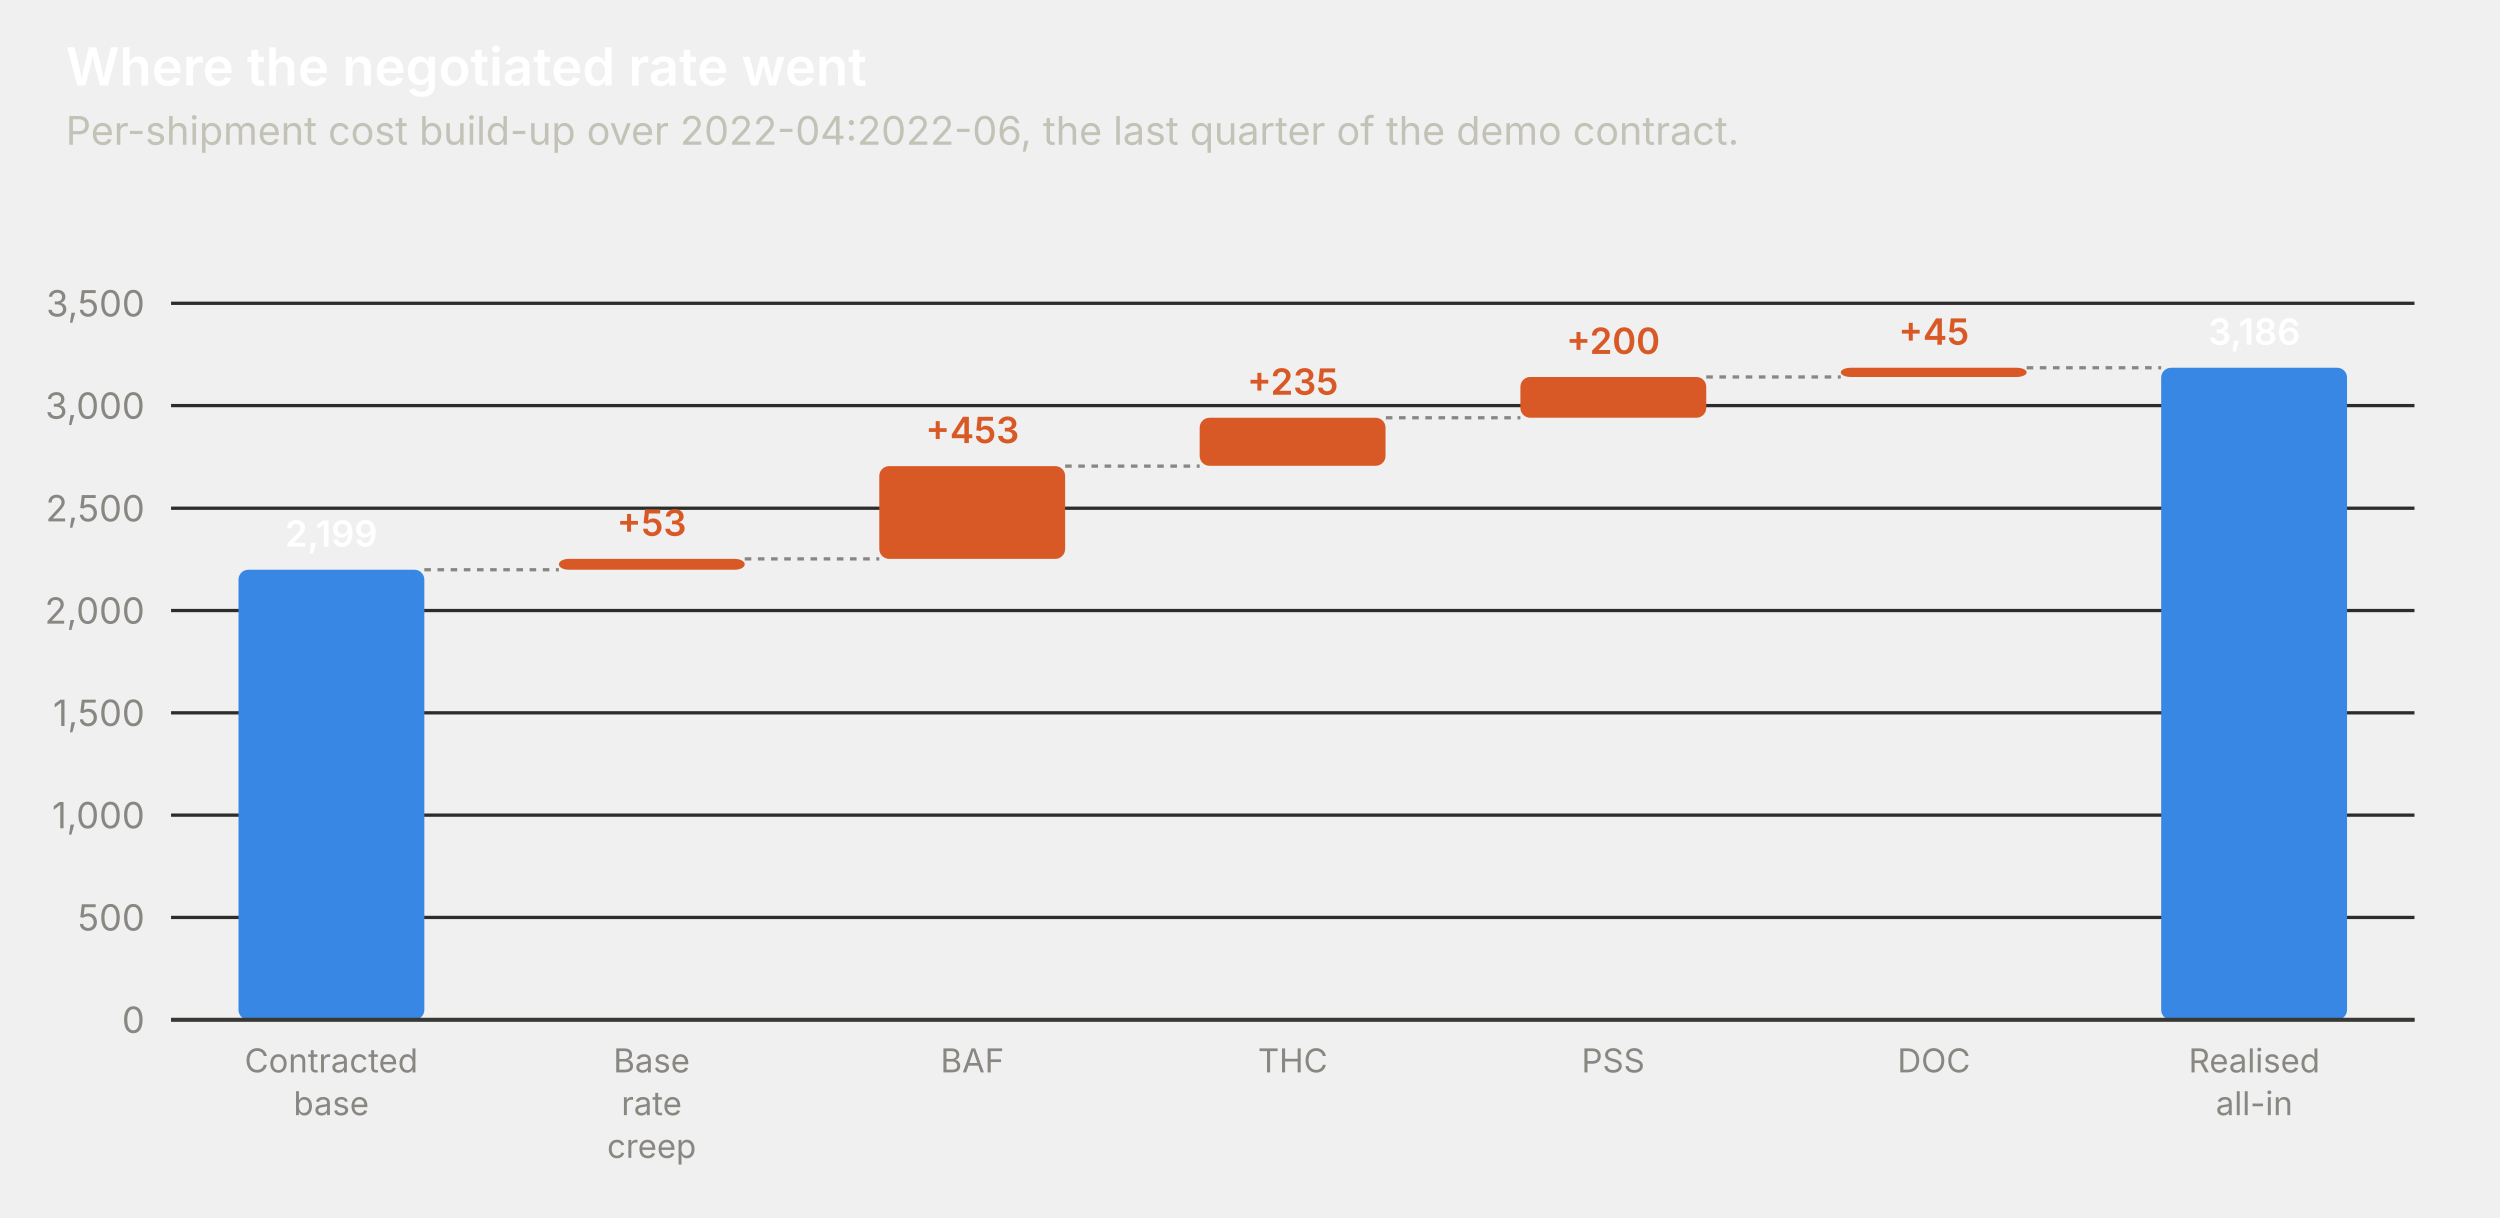
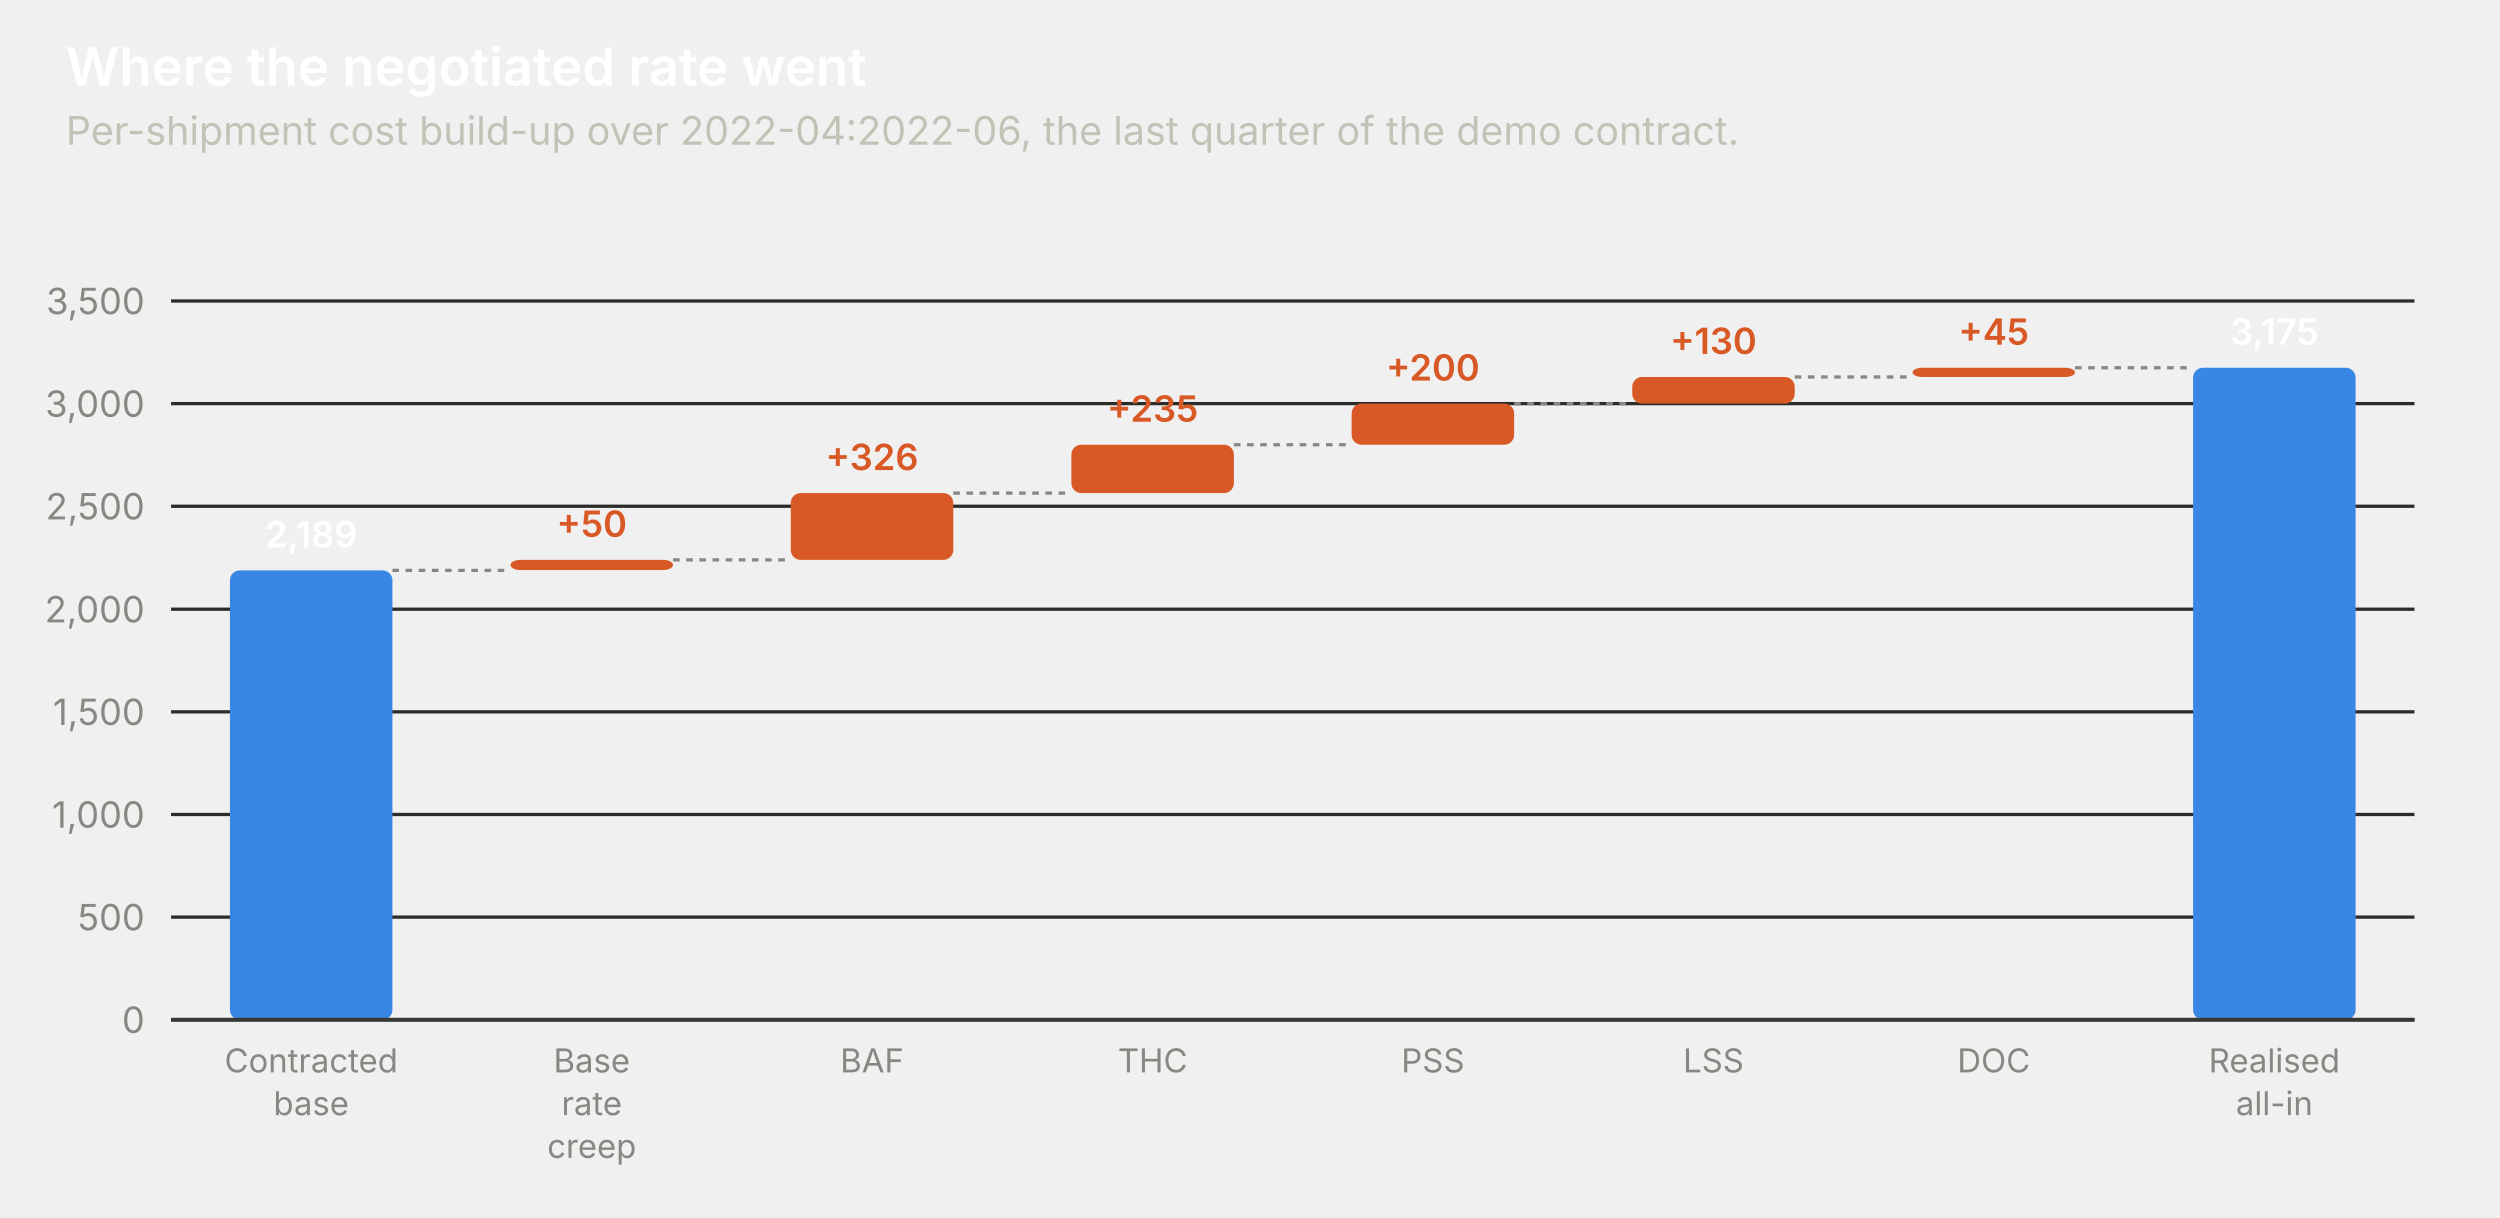
<svg xmlns="http://www.w3.org/2000/svg" width="760" height="370" viewBox="0 0 760 370" role="img">
  <text x="20.0" y="26.0" font-family="system-ui, -apple-system, Segoe UI, sans-serif" font-size="16" fill="#ffffff" text-anchor="start" font-weight="600" style="">Where the negotiated rate went</text>
  <text x="20.0" y="44.0" font-family="system-ui, -apple-system, Segoe UI, sans-serif" font-size="12" fill="#c3c2b7" text-anchor="start" font-weight="normal" style="">Per-shipment cost build-up over 2022-04:2022-06, the last quarter of the demo contract.</text>
  <line x1="52.0" y1="310.0" x2="734.0" y2="310.0" stroke="#2c2c2a" stroke-width="1.0" />
  <text x="44.0" y="314.0" font-family="system-ui, -apple-system, Segoe UI, sans-serif" font-size="11" fill="#898781" text-anchor="end" font-weight="normal" style="font-variant-numeric: tabular-nums;">0</text>
-   <line x1="52.0" y1="278.9" x2="734.0" y2="278.9" stroke="#2c2c2a" stroke-width="1.0" />
-   <text x="44.0" y="282.9" font-family="system-ui, -apple-system, Segoe UI, sans-serif" font-size="11" fill="#898781" text-anchor="end" font-weight="normal" style="font-variant-numeric: tabular-nums;">500</text>
-   <line x1="52.0" y1="247.8" x2="734.0" y2="247.8" stroke="#2c2c2a" stroke-width="1.0" />
-   <text x="44.0" y="251.8" font-family="system-ui, -apple-system, Segoe UI, sans-serif" font-size="11" fill="#898781" text-anchor="end" font-weight="normal" style="font-variant-numeric: tabular-nums;">1,000</text>
-   <line x1="52.0" y1="216.7" x2="734.0" y2="216.7" stroke="#2c2c2a" stroke-width="1.0" />
-   <text x="44.0" y="220.7" font-family="system-ui, -apple-system, Segoe UI, sans-serif" font-size="11" fill="#898781" text-anchor="end" font-weight="normal" style="font-variant-numeric: tabular-nums;">1,500</text>
-   <line x1="52.0" y1="185.6" x2="734.0" y2="185.6" stroke="#2c2c2a" stroke-width="1.0" />
-   <text x="44.0" y="189.6" font-family="system-ui, -apple-system, Segoe UI, sans-serif" font-size="11" fill="#898781" text-anchor="end" font-weight="normal" style="font-variant-numeric: tabular-nums;">2,000</text>
-   <line x1="52.0" y1="154.5" x2="734.0" y2="154.5" stroke="#2c2c2a" stroke-width="1.0" />
-   <text x="44.0" y="158.5" font-family="system-ui, -apple-system, Segoe UI, sans-serif" font-size="11" fill="#898781" text-anchor="end" font-weight="normal" style="font-variant-numeric: tabular-nums;">2,500</text>
-   <line x1="52.0" y1="123.3" x2="734.0" y2="123.3" stroke="#2c2c2a" stroke-width="1.0" />
-   <text x="44.0" y="127.3" font-family="system-ui, -apple-system, Segoe UI, sans-serif" font-size="11" fill="#898781" text-anchor="end" font-weight="normal" style="font-variant-numeric: tabular-nums;">3,000</text>
-   <line x1="52.0" y1="92.2" x2="734.0" y2="92.2" stroke="#2c2c2a" stroke-width="1.0" />
-   <text x="44.0" y="96.2" font-family="system-ui, -apple-system, Segoe UI, sans-serif" font-size="11" fill="#898781" text-anchor="end" font-weight="normal" style="font-variant-numeric: tabular-nums;">3,500</text>
-   <rect x="72.5" y="173.2" width="56.5" height="136.8" rx="3" fill="#3987e5" />
-   <text x="100.7" y="166.2" font-family="system-ui, -apple-system, Segoe UI, sans-serif" font-size="11" fill="#ffffff" text-anchor="middle" font-weight="600" style="font-variant-numeric: tabular-nums;">2,199</text>
-   <text x="100.7" y="326.0" font-family="system-ui, -apple-system, Segoe UI, sans-serif" font-size="10" fill="#898781" text-anchor="middle" font-weight="normal" style="">Contracted</text>
-   <text x="100.7" y="339.0" font-family="system-ui, -apple-system, Segoe UI, sans-serif" font-size="10" fill="#898781" text-anchor="middle" font-weight="normal" style="">base</text>
-   <rect x="169.9" y="169.9" width="56.5" height="3.3" rx="3" fill="#d95926" />
-   <line x1="129.0" y1="173.2" x2="169.9" y2="173.2" stroke="#898781" stroke-width="1.0" stroke-dasharray="2 2" />
-   <text x="198.1" y="162.9" font-family="system-ui, -apple-system, Segoe UI, sans-serif" font-size="11" fill="#d95926" text-anchor="middle" font-weight="600" style="font-variant-numeric: tabular-nums;">+53</text>
-   <text x="198.1" y="326.0" font-family="system-ui, -apple-system, Segoe UI, sans-serif" font-size="10" fill="#898781" text-anchor="middle" font-weight="normal" style="">Base</text>
-   <text x="198.1" y="339.0" font-family="system-ui, -apple-system, Segoe UI, sans-serif" font-size="10" fill="#898781" text-anchor="middle" font-weight="normal" style="">rate</text>
-   <text x="198.1" y="352.0" font-family="system-ui, -apple-system, Segoe UI, sans-serif" font-size="10" fill="#898781" text-anchor="middle" font-weight="normal" style="">creep</text>
-   <rect x="267.3" y="141.7" width="56.5" height="28.2" rx="3" fill="#d95926" />
-   <line x1="226.4" y1="169.9" x2="267.3" y2="169.9" stroke="#898781" stroke-width="1.0" stroke-dasharray="2 2" />
-   <text x="295.6" y="134.7" font-family="system-ui, -apple-system, Segoe UI, sans-serif" font-size="11" fill="#d95926" text-anchor="middle" font-weight="600" style="font-variant-numeric: tabular-nums;">+453</text>
-   <text x="295.6" y="326.0" font-family="system-ui, -apple-system, Segoe UI, sans-serif" font-size="10" fill="#898781" text-anchor="middle" font-weight="normal" style="">BAF</text>
-   <rect x="364.7" y="127.0" width="56.5" height="14.6" rx="3" fill="#d95926" />
-   <line x1="323.8" y1="141.7" x2="364.7" y2="141.7" stroke="#898781" stroke-width="1.0" stroke-dasharray="2 2" />
-   <text x="393.0" y="120.0" font-family="system-ui, -apple-system, Segoe UI, sans-serif" font-size="11" fill="#d95926" text-anchor="middle" font-weight="600" style="font-variant-numeric: tabular-nums;">+235</text>
-   <text x="393.0" y="326.0" font-family="system-ui, -apple-system, Segoe UI, sans-serif" font-size="10" fill="#898781" text-anchor="middle" font-weight="normal" style="">THC</text>
-   <rect x="462.2" y="114.6" width="56.5" height="12.4" rx="3" fill="#d95926" />
-   <line x1="421.3" y1="127.0" x2="462.2" y2="127.0" stroke="#898781" stroke-width="1.0" stroke-dasharray="2 2" />
-   <text x="490.4" y="107.6" font-family="system-ui, -apple-system, Segoe UI, sans-serif" font-size="11" fill="#d95926" text-anchor="middle" font-weight="600" style="font-variant-numeric: tabular-nums;">+200</text>
-   <text x="490.4" y="326.0" font-family="system-ui, -apple-system, Segoe UI, sans-serif" font-size="10" fill="#898781" text-anchor="middle" font-weight="normal" style="">PSS</text>
-   <rect x="559.6" y="111.8" width="56.5" height="2.8" rx="3" fill="#d95926" />
-   <line x1="518.7" y1="114.6" x2="559.6" y2="114.6" stroke="#898781" stroke-width="1.0" stroke-dasharray="2 2" />
-   <text x="587.9" y="104.8" font-family="system-ui, -apple-system, Segoe UI, sans-serif" font-size="11" fill="#d95926" text-anchor="middle" font-weight="600" style="font-variant-numeric: tabular-nums;">+45</text>
-   <text x="587.9" y="326.0" font-family="system-ui, -apple-system, Segoe UI, sans-serif" font-size="10" fill="#898781" text-anchor="middle" font-weight="normal" style="">DOC</text>
-   <rect x="657.0" y="111.8" width="56.5" height="198.2" rx="3" fill="#3987e5" />
-   <line x1="616.1" y1="111.8" x2="657.0" y2="111.8" stroke="#898781" stroke-width="1.0" stroke-dasharray="2 2" />
-   <text x="685.3" y="104.8" font-family="system-ui, -apple-system, Segoe UI, sans-serif" font-size="11" fill="#ffffff" text-anchor="middle" font-weight="600" style="font-variant-numeric: tabular-nums;">3,186</text>
-   <text x="685.3" y="326.0" font-family="system-ui, -apple-system, Segoe UI, sans-serif" font-size="10" fill="#898781" text-anchor="middle" font-weight="normal" style="">Realised</text>
-   <text x="685.3" y="339.0" font-family="system-ui, -apple-system, Segoe UI, sans-serif" font-size="10" fill="#898781" text-anchor="middle" font-weight="normal" style="">all-in</text>
+   <line x1="52.0" y1="278.8" x2="734.0" y2="278.8" stroke="#2c2c2a" stroke-width="1.0" />
+   <text x="44.0" y="282.8" font-family="system-ui, -apple-system, Segoe UI, sans-serif" font-size="11" fill="#898781" text-anchor="end" font-weight="normal" style="font-variant-numeric: tabular-nums;">500</text>
+   <line x1="52.0" y1="247.6" x2="734.0" y2="247.6" stroke="#2c2c2a" stroke-width="1.0" />
+   <text x="44.0" y="251.6" font-family="system-ui, -apple-system, Segoe UI, sans-serif" font-size="11" fill="#898781" text-anchor="end" font-weight="normal" style="font-variant-numeric: tabular-nums;">1,000</text>
+   <line x1="52.0" y1="216.4" x2="734.0" y2="216.4" stroke="#2c2c2a" stroke-width="1.0" />
+   <text x="44.0" y="220.4" font-family="system-ui, -apple-system, Segoe UI, sans-serif" font-size="11" fill="#898781" text-anchor="end" font-weight="normal" style="font-variant-numeric: tabular-nums;">1,500</text>
+   <line x1="52.0" y1="185.2" x2="734.0" y2="185.2" stroke="#2c2c2a" stroke-width="1.0" />
+   <text x="44.0" y="189.2" font-family="system-ui, -apple-system, Segoe UI, sans-serif" font-size="11" fill="#898781" text-anchor="end" font-weight="normal" style="font-variant-numeric: tabular-nums;">2,000</text>
+   <line x1="52.0" y1="153.9" x2="734.0" y2="153.9" stroke="#2c2c2a" stroke-width="1.0" />
+   <text x="44.0" y="157.9" font-family="system-ui, -apple-system, Segoe UI, sans-serif" font-size="11" fill="#898781" text-anchor="end" font-weight="normal" style="font-variant-numeric: tabular-nums;">2,500</text>
+   <line x1="52.0" y1="122.7" x2="734.0" y2="122.7" stroke="#2c2c2a" stroke-width="1.0" />
+   <text x="44.0" y="126.7" font-family="system-ui, -apple-system, Segoe UI, sans-serif" font-size="11" fill="#898781" text-anchor="end" font-weight="normal" style="font-variant-numeric: tabular-nums;">3,000</text>
+   <line x1="52.0" y1="91.5" x2="734.0" y2="91.5" stroke="#2c2c2a" stroke-width="1.0" />
+   <text x="44.0" y="95.5" font-family="system-ui, -apple-system, Segoe UI, sans-serif" font-size="11" fill="#898781" text-anchor="end" font-weight="normal" style="font-variant-numeric: tabular-nums;">3,500</text>
+   <rect x="69.9" y="173.4" width="49.4" height="136.6" rx="3" fill="#3987e5" />
+   <text x="94.6" y="166.4" font-family="system-ui, -apple-system, Segoe UI, sans-serif" font-size="11" fill="#ffffff" text-anchor="middle" font-weight="600" style="font-variant-numeric: tabular-nums;">2,189</text>
+   <text x="94.6" y="326.0" font-family="system-ui, -apple-system, Segoe UI, sans-serif" font-size="10" fill="#898781" text-anchor="middle" font-weight="normal" style="">Contracted</text>
+   <text x="94.6" y="339.0" font-family="system-ui, -apple-system, Segoe UI, sans-serif" font-size="10" fill="#898781" text-anchor="middle" font-weight="normal" style="">base</text>
+   <rect x="155.2" y="170.2" width="49.4" height="3.1" rx="3" fill="#d95926" />
+   <line x1="119.3" y1="173.4" x2="155.2" y2="173.4" stroke="#898781" stroke-width="1.0" stroke-dasharray="2 2" />
+   <text x="179.9" y="163.2" font-family="system-ui, -apple-system, Segoe UI, sans-serif" font-size="11" fill="#d95926" text-anchor="middle" font-weight="600" style="font-variant-numeric: tabular-nums;">+50</text>
+   <text x="179.9" y="326.0" font-family="system-ui, -apple-system, Segoe UI, sans-serif" font-size="10" fill="#898781" text-anchor="middle" font-weight="normal" style="">Base</text>
+   <text x="179.9" y="339.0" font-family="system-ui, -apple-system, Segoe UI, sans-serif" font-size="10" fill="#898781" text-anchor="middle" font-weight="normal" style="">rate</text>
+   <text x="179.9" y="352.0" font-family="system-ui, -apple-system, Segoe UI, sans-serif" font-size="10" fill="#898781" text-anchor="middle" font-weight="normal" style="">creep</text>
+   <rect x="240.4" y="149.9" width="49.4" height="20.3" rx="3" fill="#d95926" />
+   <line x1="204.6" y1="170.2" x2="240.4" y2="170.2" stroke="#898781" stroke-width="1.0" stroke-dasharray="2 2" />
+   <text x="265.1" y="142.9" font-family="system-ui, -apple-system, Segoe UI, sans-serif" font-size="11" fill="#d95926" text-anchor="middle" font-weight="600" style="font-variant-numeric: tabular-nums;">+326</text>
+   <text x="265.1" y="326.0" font-family="system-ui, -apple-system, Segoe UI, sans-serif" font-size="10" fill="#898781" text-anchor="middle" font-weight="normal" style="">BAF</text>
+   <rect x="325.7" y="135.2" width="49.4" height="14.7" rx="3" fill="#d95926" />
+   <line x1="289.8" y1="149.9" x2="325.7" y2="149.9" stroke="#898781" stroke-width="1.0" stroke-dasharray="2 2" />
+   <text x="350.4" y="128.2" font-family="system-ui, -apple-system, Segoe UI, sans-serif" font-size="11" fill="#d95926" text-anchor="middle" font-weight="600" style="font-variant-numeric: tabular-nums;">+235</text>
+   <text x="350.4" y="326.0" font-family="system-ui, -apple-system, Segoe UI, sans-serif" font-size="10" fill="#898781" text-anchor="middle" font-weight="normal" style="">THC</text>
+   <rect x="410.9" y="122.7" width="49.4" height="12.5" rx="3" fill="#d95926" />
+   <line x1="375.1" y1="135.2" x2="410.9" y2="135.2" stroke="#898781" stroke-width="1.0" stroke-dasharray="2 2" />
+   <text x="435.6" y="115.7" font-family="system-ui, -apple-system, Segoe UI, sans-serif" font-size="11" fill="#d95926" text-anchor="middle" font-weight="600" style="font-variant-numeric: tabular-nums;">+200</text>
+   <text x="435.6" y="326.0" font-family="system-ui, -apple-system, Segoe UI, sans-serif" font-size="10" fill="#898781" text-anchor="middle" font-weight="normal" style="">PSS</text>
+   <rect x="496.2" y="114.6" width="49.4" height="8.1" rx="3" fill="#d95926" />
+   <line x1="460.3" y1="122.7" x2="496.2" y2="122.7" stroke="#898781" stroke-width="1.0" stroke-dasharray="2 2" />
+   <text x="520.9" y="107.6" font-family="system-ui, -apple-system, Segoe UI, sans-serif" font-size="11" fill="#d95926" text-anchor="middle" font-weight="600" style="font-variant-numeric: tabular-nums;">+130</text>
+   <text x="520.9" y="326.0" font-family="system-ui, -apple-system, Segoe UI, sans-serif" font-size="10" fill="#898781" text-anchor="middle" font-weight="normal" style="">LSS</text>
+   <rect x="581.4" y="111.8" width="49.4" height="2.8" rx="3" fill="#d95926" />
+   <line x1="545.6" y1="114.6" x2="581.4" y2="114.6" stroke="#898781" stroke-width="1.0" stroke-dasharray="2 2" />
+   <text x="606.1" y="104.8" font-family="system-ui, -apple-system, Segoe UI, sans-serif" font-size="11" fill="#d95926" text-anchor="middle" font-weight="600" style="font-variant-numeric: tabular-nums;">+45</text>
+   <text x="606.1" y="326.0" font-family="system-ui, -apple-system, Segoe UI, sans-serif" font-size="10" fill="#898781" text-anchor="middle" font-weight="normal" style="">DOC</text>
+   <rect x="666.7" y="111.8" width="49.4" height="198.2" rx="3" fill="#3987e5" />
+   <line x1="630.8" y1="111.8" x2="666.7" y2="111.8" stroke="#898781" stroke-width="1.0" stroke-dasharray="2 2" />
+   <text x="691.4" y="104.8" font-family="system-ui, -apple-system, Segoe UI, sans-serif" font-size="11" fill="#ffffff" text-anchor="middle" font-weight="600" style="font-variant-numeric: tabular-nums;">3,175</text>
+   <text x="691.4" y="326.0" font-family="system-ui, -apple-system, Segoe UI, sans-serif" font-size="10" fill="#898781" text-anchor="middle" font-weight="normal" style="">Realised</text>
+   <text x="691.4" y="339.0" font-family="system-ui, -apple-system, Segoe UI, sans-serif" font-size="10" fill="#898781" text-anchor="middle" font-weight="normal" style="">all-in</text>
  <line x1="52.0" y1="310.0" x2="734.0" y2="310.0" stroke="#383835" stroke-width="1.2" />
</svg>
